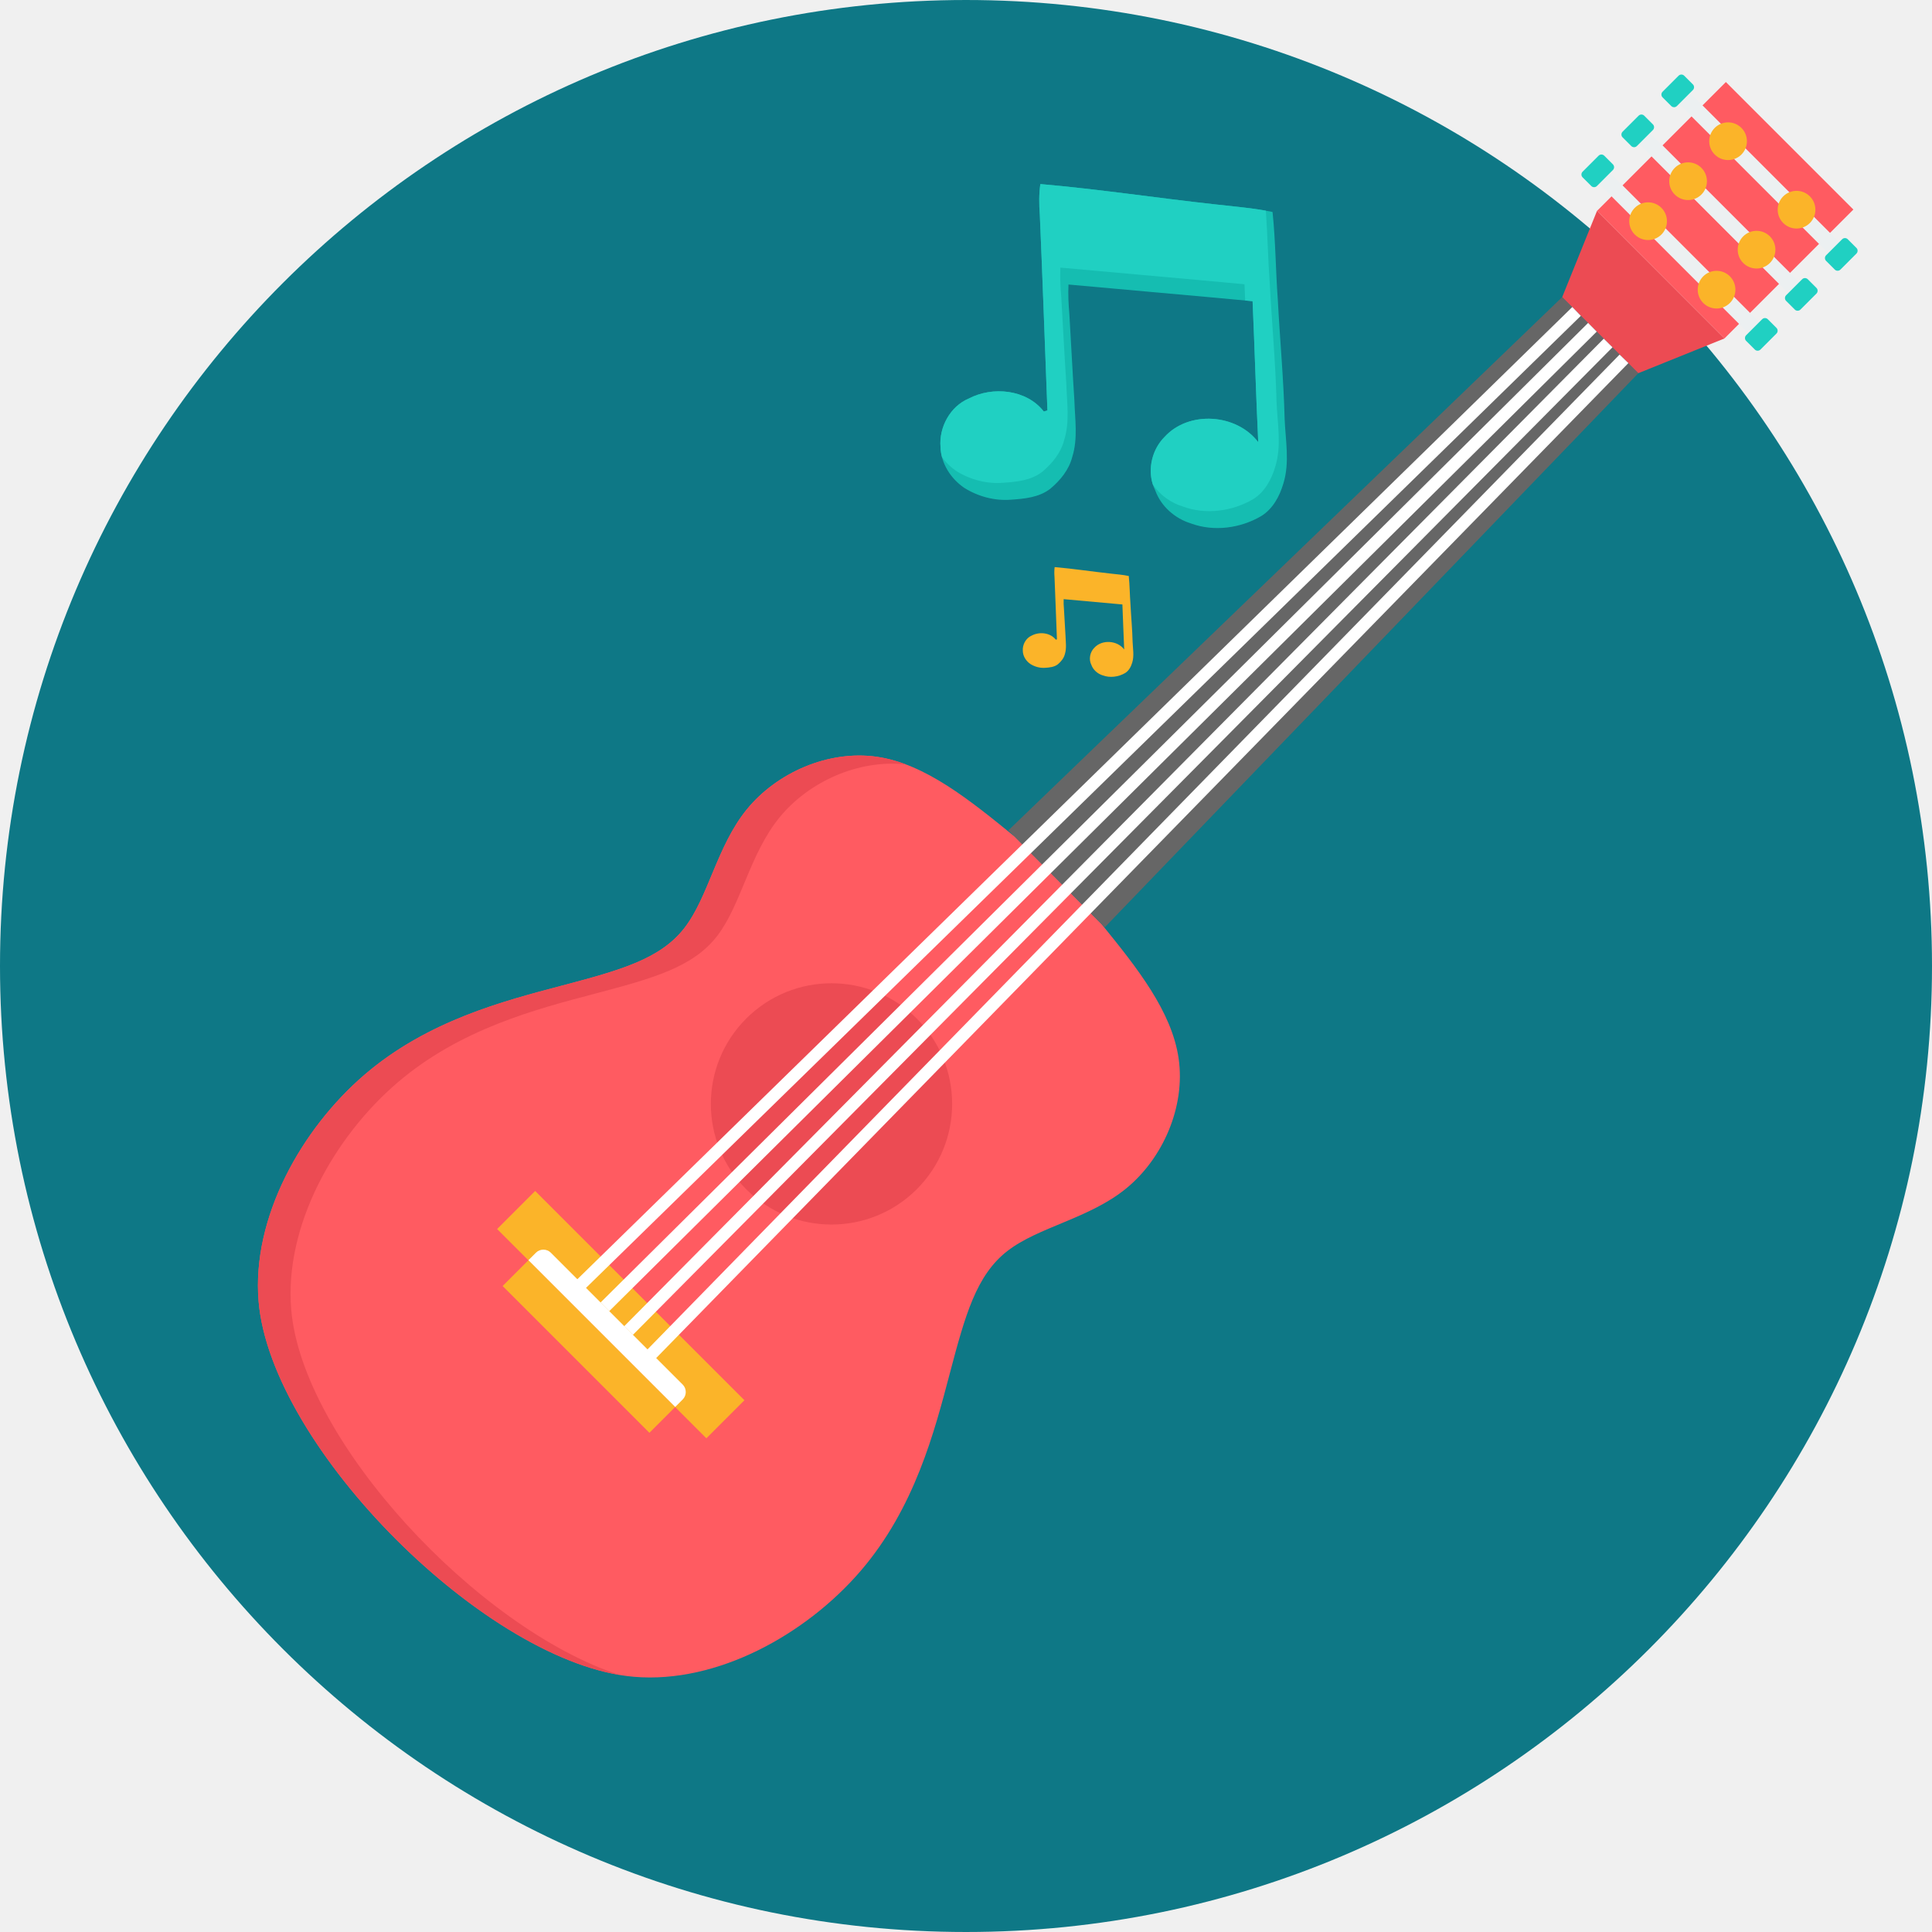
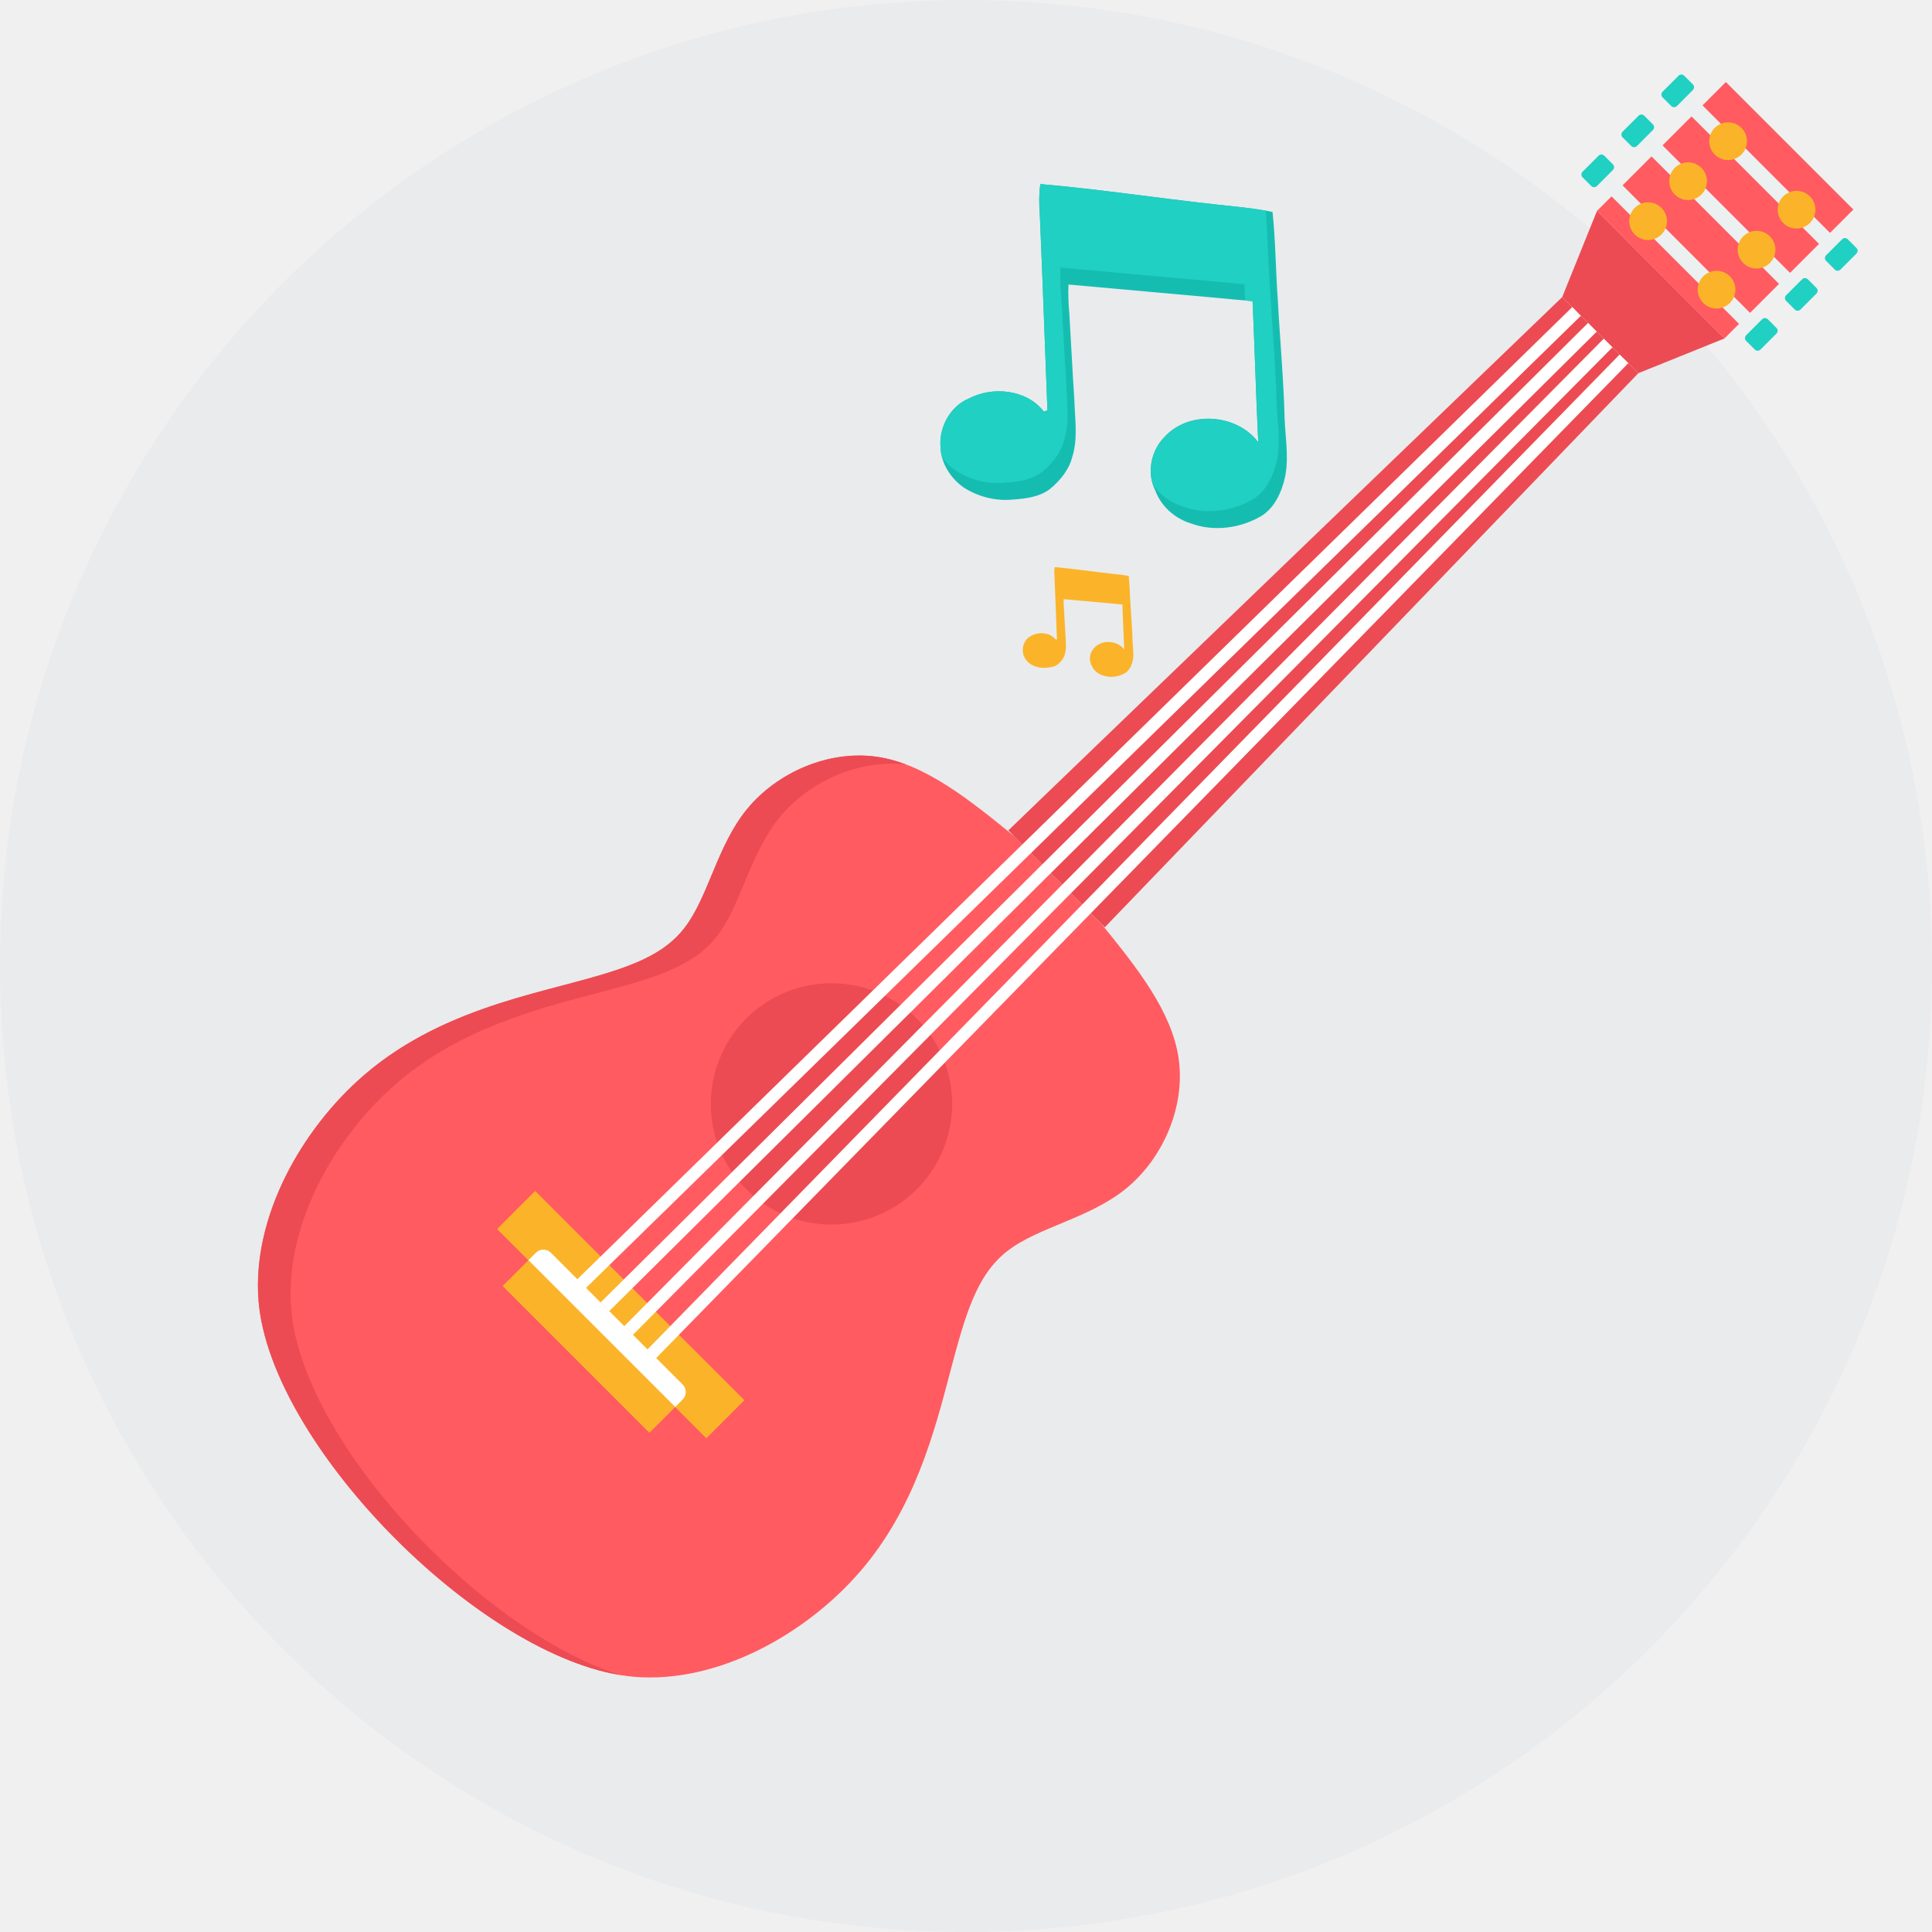
- <svg xmlns="http://www.w3.org/2000/svg" version="1.1" id="Layer_1" x="0px" y="0px" viewBox="0 0 512 512" style="enable-background:new 0 0 512 512;" xml:space="preserve">
-   <path style="fill:#0E7886;" d="M256.001,0.001c141.385,0,255.999,114.615,255.999,256S397.386,511.999,256.001,511.999  S0,397.385,0,256.001S114.616,0.001,256.001,0.001z" />
-   <path style="fill:#15BDB1;" d="M275.563,56.883c-0.213-2.695-0.244-5.422,0.138-8.105c15.522,1.353,30.941,3.698,46.436,5.395  c5.04,0.573,10.128,0.961,15.103,2.005c0.805,7.726,0.825,15.511,1.393,23.263c0.553,10.519,1.547,21.026,1.809,31.558  c0.227,5.689,1.386,11.554-0.329,17.119c-0.984,3.381-2.803,6.752-5.872,8.647c-5.526,3.243-12.56,4.194-18.629,1.953  c-4.225-1.3-7.914-4.51-9.434-8.704c-2.343-4.617-1.198-10.591,2.435-14.215c6.437-7.083,19.115-6.184,24.833,1.384  c-0.599-12.455-0.947-24.914-1.498-37.368c-16.253-1.521-32.527-2.928-48.786-4.412c-0.129,2.607,0.001,5.211,0.229,7.805  c0.456,7.628,0.829,15.261,1.331,22.882c0.147,4.992,0.976,10.118-0.556,14.988c-0.865,3.425-3.2,6.26-5.863,8.475  c-2.966,2.281-6.81,2.627-10.405,2.874c-4.317,0.342-8.695-0.851-12.346-3.131c-3.561-2.416-6.181-6.452-6.304-10.817  c-0.444-5.25,2.556-10.79,7.477-12.859c6.328-3.321,15.33-2.445,19.895,3.437c0.311-0.105,0.632-0.206,0.957-0.283  C276.903,91.476,276.31,74.172,275.563,56.883L275.563,56.883z" />
-   <path style="fill:#20D0C2;" d="M275.562,56.883c-0.212-2.695-0.242-5.422,0.142-8.105c15.521,1.353,30.939,3.699,46.434,5.396  c4.442,0.504,8.918,0.864,13.322,1.659c0.468,6.362,0.562,12.755,1.03,19.124c0.552,10.52,1.548,21.027,1.808,31.559  c0.231,5.689,1.387,11.553-0.328,17.119c-0.985,3.382-2.803,6.751-5.87,8.647c-5.53,3.242-12.562,4.194-18.633,1.953  c-3.181-0.981-6.065-3.048-7.941-5.802c-1.406-4.33-0.143-9.411,3.087-12.634c6.438-7.082,19.116-6.181,24.834,1.384  c-0.599-12.455-0.946-24.914-1.498-37.368l-1.963-0.184l-0.181-4.3c-16.253-1.521-32.527-2.925-48.787-4.412  c-0.129,2.607,0.002,5.212,0.227,7.806c0.458,7.627,0.83,15.26,1.333,22.881c0.148,4.992,0.976,10.12-0.556,14.988  c-0.864,3.427-3.2,6.263-5.864,8.478c-2.965,2.278-6.809,2.627-10.404,2.873c-4.314,0.342-8.695-0.851-12.346-3.132  c-1.446-0.982-2.739-2.231-3.772-3.664c-0.229-0.869-0.362-1.761-0.388-2.67c-0.446-5.25,2.556-10.79,7.478-12.859  c6.325-3.322,15.328-2.445,19.894,3.437c0.311-0.105,0.632-0.206,0.957-0.283C276.903,91.477,276.309,74.173,275.562,56.883  L275.562,56.883z" />
-   <path style="fill:#FF5B61;" d="M268.936,221.739c-11.885-9.676-23.77-19.352-36.558-21.187  c-12.793-1.837-26.489,4.168-34.447,13.925c-7.959,9.754-10.179,23.26-16.575,31.481c-6.396,8.221-16.967,11.156-32.378,15.226  c-15.411,4.069-35.659,9.27-52.386,23.639c-16.725,14.369-29.928,37.903-28.059,60.061c3.276,38.801,60.684,96.211,99.486,99.485  c22.158,1.87,45.693-11.334,60.06-28.059c14.369-16.725,19.571-36.975,23.639-52.386c4.07-15.409,7.005-25.98,15.226-32.377  c8.221-6.396,21.727-8.616,31.481-16.576c9.757-7.957,15.761-21.654,13.925-34.446c-1.783-12.428-10.968-24.003-20.364-35.551  C291.71,244.638,269.21,222.075,268.936,221.739L268.936,221.739z" />
-   <path style="fill:#666666;" d="M434.174,98.899l-20.172-20.17L267.228,220.053c2.609,2.656,20.398,20.493,25.551,25.69  L434.174,98.899L434.174,98.899z" />
-   <path style="fill:#FBB429;" d="M197.281,371.077l-55.457-55.457l-10.082,10.084l55.455,55.455L197.281,371.077z" />
-   <path style="fill:#EC4B53;" d="M434.174,98.899L423.525,88.25l-9.523-9.521l9.22-22.843l33.775,33.809L434.174,98.899  L434.174,98.899z" />
-   <path style="fill:#FF5B61;" d="M491.164,55.528l-33.791-33.791l-34.151,34.15c2.627,2.637,28.607,28.629,33.775,33.809  L491.164,55.528z" />
-   <path style="fill:#EC4B53;" d="M242.962,269.939c-12.485-12.484-32.728-12.484-45.215,0c-12.484,12.487-12.483,32.731,0,45.215  c12.487,12.484,32.728,12.484,45.215,0C255.446,302.668,255.446,282.426,242.962,269.939z" />
-   <path style="fill:#FBB429;" d="M178.939,372.861l-38.899-38.897l-6.843,6.842l38.899,38.898L178.939,372.861L178.939,372.861z" />
-   <path style="fill:#FFFFFF;" d="M178.939,372.861l-38.899-38.897l1.981-1.981c1.09-1.089,2.873-1.089,3.962,0l34.935,34.935  c1.09,1.09,1.09,2.873,0,3.962L178.939,372.861z" />
-   <path style="fill:#EC4B53;" d="M240.124,202.597c-12.53-1.437-25.776,4.511-33.55,14.039c-7.959,9.757-10.18,23.262-16.576,31.482  c-6.396,8.222-16.967,11.157-32.377,15.225c-15.41,4.07-35.66,9.273-52.385,23.64c-16.725,14.369-29.93,37.902-28.059,60.062  c2.937,34.811,49.445,84.598,86.999,96.834c-38.636-6.496-92.477-61.456-95.644-98.996c-0.946-11.217,1.97-22.787,7.249-33.342  c5.152-10.295,12.553-19.625,20.81-26.719c5.532-4.753,11.448-8.5,17.449-11.539c12.141-6.146,24.623-9.377,34.937-12.1  c15.411-4.07,25.982-7.005,32.378-15.226c6.396-8.221,8.616-21.727,16.575-31.481c7.958-9.757,21.654-15.761,34.447-13.925  C234.995,200.927,237.575,201.63,240.124,202.597L240.124,202.597z" />
-   <path style="fill:#FFFFFF;" d="M173.202,360.606l258.332-264.38l-2.328-2.26l-258.334,264.38L173.202,360.606z M154.555,342.03  L154.555,342.03l-2.26-2.33l264.38-258.332l2.26,2.328L154.555,342.03z M161.438,347.483L161.438,347.483l-2.286-2.309  L420.865,85.578l2.283,2.307L161.438,347.483z M167.728,353.749L167.728,353.749l-2.308-2.286l259.596-261.71l2.307,2.283  L167.728,353.749z" />
-   <path style="fill:#ECF0F1;" d="M489.487,66.228l-43.674-43.674l-2.919,2.92l43.673,43.673L489.487,66.228L489.487,66.228z" />
+ <svg xmlns="http://www.w3.org/2000/svg" version="1.1" id="Layer_1" x="0px" y="0px" viewBox="0 0 512 512" style="enable-background:new 0 0 512 512;" xml:space="preserve" width="512px" height="512px" class="">
  <g>
-     <path style="fill:#20D0C2;" d="M491.977,65.708l-2.303-2.304c-0.411-0.411-1.079-0.41-1.49,0.002l-4.245,4.244   c-0.41,0.411-0.411,1.081-0.004,1.49l2.304,2.304c0.411,0.409,1.081,0.41,1.492,0l4.245-4.246   C492.388,66.786,492.387,66.116,491.977,65.708z" />
-     <path style="fill:#20D0C2;" d="M448.636,22.366l-2.304-2.303c-0.409-0.411-1.077-0.409-1.49,0.001l-4.244,4.246   c-0.411,0.409-0.413,1.079-0.004,1.489l2.306,2.304c0.409,0.409,1.08,0.41,1.491,0l4.245-4.246   C449.046,23.447,449.046,22.776,448.636,22.366z" />
+     <path style="fill:#EAEBED" d="M256.001,0.001c141.385,0,255.999,114.615,255.999,256S397.386,511.999,256.001,511.999  S0,397.385,0,256.001S114.616,0.001,256.001,0.001z" data-original="#0E7886" class="active-path" data-old_color="#ECF0F1" />
+     <path style="fill:#15BDB1;" d="M275.563,56.883c-0.213-2.695-0.244-5.422,0.138-8.105c15.522,1.353,30.941,3.698,46.436,5.395  c5.04,0.573,10.128,0.961,15.103,2.005c0.805,7.726,0.825,15.511,1.393,23.263c0.553,10.519,1.547,21.026,1.809,31.558  c0.227,5.689,1.386,11.554-0.329,17.119c-0.984,3.381-2.803,6.752-5.872,8.647c-5.526,3.243-12.56,4.194-18.629,1.953  c-4.225-1.3-7.914-4.51-9.434-8.704c-2.343-4.617-1.198-10.591,2.435-14.215c6.437-7.083,19.115-6.184,24.833,1.384  c-0.599-12.455-0.947-24.914-1.498-37.368c-16.253-1.521-32.527-2.928-48.786-4.412c-0.129,2.607,0.001,5.211,0.229,7.805  c0.456,7.628,0.829,15.261,1.331,22.882c0.147,4.992,0.976,10.118-0.556,14.988c-0.865,3.425-3.2,6.26-5.863,8.475  c-2.966,2.281-6.81,2.627-10.405,2.874c-4.317,0.342-8.695-0.851-12.346-3.131c-3.561-2.416-6.181-6.452-6.304-10.817  c-0.444-5.25,2.556-10.79,7.477-12.859c6.328-3.321,15.33-2.445,19.895,3.437c0.311-0.105,0.632-0.206,0.957-0.283  C276.903,91.476,276.31,74.172,275.563,56.883L275.563,56.883z" data-original="#15BDB1" />
+     <path style="fill:#20D0C2;" d="M275.562,56.883c-0.212-2.695-0.242-5.422,0.142-8.105c15.521,1.353,30.939,3.699,46.434,5.396  c4.442,0.504,8.918,0.864,13.322,1.659c0.468,6.362,0.562,12.755,1.03,19.124c0.552,10.52,1.548,21.027,1.808,31.559  c0.231,5.689,1.387,11.553-0.328,17.119c-0.985,3.382-2.803,6.751-5.87,8.647c-5.53,3.242-12.562,4.194-18.633,1.953  c-3.181-0.981-6.065-3.048-7.941-5.802c-1.406-4.33-0.143-9.411,3.087-12.634c6.438-7.082,19.116-6.181,24.834,1.384  c-0.599-12.455-0.946-24.914-1.498-37.368l-1.963-0.184l-0.181-4.3c-16.253-1.521-32.527-2.925-48.787-4.412  c-0.129,2.607,0.002,5.212,0.227,7.806c0.458,7.627,0.83,15.26,1.333,22.881c0.148,4.992,0.976,10.12-0.556,14.988  c-0.864,3.427-3.2,6.263-5.864,8.478c-2.965,2.278-6.809,2.627-10.404,2.873c-4.314,0.342-8.695-0.851-12.346-3.132  c-1.446-0.982-2.739-2.231-3.772-3.664c-0.229-0.869-0.362-1.761-0.388-2.67c-0.446-5.25,2.556-10.79,7.478-12.859  c6.325-3.322,15.328-2.445,19.894,3.437c0.311-0.105,0.632-0.206,0.957-0.283C276.903,91.477,276.309,74.173,275.562,56.883  L275.562,56.883z" data-original="#20D0C2" />
+     <path style="fill:#FF5B61;" d="M268.936,221.739c-11.885-9.676-23.77-19.352-36.558-21.187  c-12.793-1.837-26.489,4.168-34.447,13.925c-7.959,9.754-10.179,23.26-16.575,31.481c-6.396,8.221-16.967,11.156-32.378,15.226  c-15.411,4.069-35.659,9.27-52.386,23.639c-16.725,14.369-29.928,37.903-28.059,60.061c3.276,38.801,60.684,96.211,99.486,99.485  c22.158,1.87,45.693-11.334,60.06-28.059c14.369-16.725,19.571-36.975,23.639-52.386c4.07-15.409,7.005-25.98,15.226-32.377  c8.221-6.396,21.727-8.616,31.481-16.576c9.757-7.957,15.761-21.654,13.925-34.446c-1.783-12.428-10.968-24.003-20.364-35.551  C291.71,244.638,269.21,222.075,268.936,221.739L268.936,221.739z" data-original="#FF5B61" class="" />
+     <path style="fill:#EC4B53" d="M434.174,98.899l-20.172-20.17L267.228,220.053c2.609,2.656,20.398,20.493,25.551,25.69  L434.174,98.899L434.174,98.899z" data-original="#666666" class="" data-old_color="#666666" />
+     <path style="fill:#FBB429;" d="M197.281,371.077l-55.457-55.457l-10.082,10.084l55.455,55.455L197.281,371.077z" data-original="#FBB429" class="" />
+     <path style="fill:#EC4B53" d="M434.174,98.899L423.525,88.25l-9.523-9.521l9.22-22.843l33.775,33.809L434.174,98.899  L434.174,98.899z" data-original="#EC4B53" class="" />
+     <path style="fill:#FF5B61;" d="M491.164,55.528l-33.791-33.791l-34.151,34.15c2.627,2.637,28.607,28.629,33.775,33.809  L491.164,55.528z" data-original="#FF5B61" class="" />
+     <path style="fill:#EC4B53" d="M242.962,269.939c-12.485-12.484-32.728-12.484-45.215,0c-12.484,12.487-12.483,32.731,0,45.215  c12.487,12.484,32.728,12.484,45.215,0C255.446,302.668,255.446,282.426,242.962,269.939z" data-original="#EC4B53" class="" />
+     <path style="fill:#FBB429;" d="M178.939,372.861l-38.899-38.897l-6.843,6.842l38.899,38.898L178.939,372.861L178.939,372.861z" data-original="#FBB429" class="" />
+     <path style="fill:#FFFFFF" d="M178.939,372.861l-38.899-38.897l1.981-1.981c1.09-1.089,2.873-1.089,3.962,0l34.935,34.935  c1.09,1.09,1.09,2.873,0,3.962L178.939,372.861z" data-original="#FFFFFF" class="" />
+     <path style="fill:#EC4B53" d="M240.124,202.597c-12.53-1.437-25.776,4.511-33.55,14.039c-7.959,9.757-10.18,23.262-16.576,31.482  c-6.396,8.222-16.967,11.157-32.377,15.225c-15.41,4.07-35.66,9.273-52.385,23.64c-16.725,14.369-29.93,37.902-28.059,60.062  c2.937,34.811,49.445,84.598,86.999,96.834c-38.636-6.496-92.477-61.456-95.644-98.996c-0.946-11.217,1.97-22.787,7.249-33.342  c5.152-10.295,12.553-19.625,20.81-26.719c5.532-4.753,11.448-8.5,17.449-11.539c12.141-6.146,24.623-9.377,34.937-12.1  c15.411-4.07,25.982-7.005,32.378-15.226c6.396-8.221,8.616-21.727,16.575-31.481c7.958-9.757,21.654-15.761,34.447-13.925  C234.995,200.927,237.575,201.63,240.124,202.597L240.124,202.597z" data-original="#EC4B53" class="" />
+     <path style="fill:#FFFFFF" d="M173.202,360.606l258.332-264.38l-2.328-2.26l-258.334,264.38L173.202,360.606z M154.555,342.03  L154.555,342.03l-2.26-2.33l264.38-258.332l2.26,2.328L154.555,342.03z M161.438,347.483L161.438,347.483l-2.286-2.309  L420.865,85.578l2.283,2.307L161.438,347.483z M167.728,353.749L167.728,353.749l-2.308-2.286l259.596-261.71l2.307,2.283  L167.728,353.749z" data-original="#FFFFFF" class="" />
+     <path style="fill:#ECF0F1" d="M489.487,66.228l-43.674-43.674l-2.919,2.92l43.673,43.673L489.487,66.228L489.487,66.228z" data-original="#ECF0F1" class="" />
+     <g>
+       <path style="fill:#20D0C2;" d="M491.977,65.708l-2.303-2.304c-0.411-0.411-1.079-0.41-1.49,0.002l-4.245,4.244   c-0.41,0.411-0.411,1.081-0.004,1.49l2.304,2.304c0.411,0.409,1.081,0.41,1.492,0l4.245-4.246   C492.388,66.786,492.387,66.116,491.977,65.708z" data-original="#20D0C2" />
+       <path style="fill:#20D0C2;" d="M448.636,22.366l-2.304-2.303c-0.409-0.411-1.077-0.409-1.49,0.001l-4.244,4.246   c-0.411,0.409-0.413,1.079-0.004,1.489l2.306,2.304c0.409,0.409,1.08,0.41,1.491,0l4.245-4.246   C449.046,23.447,449.046,22.776,448.636,22.366z" data-original="#20D0C2" />
+     </g>
+     <path style="fill:#ECF0F1" d="M478.89,76.824l-43.673-43.672l-2.921,2.92l43.675,43.673L478.89,76.824L478.89,76.824z" data-original="#ECF0F1" class="" />
+     <g>
+       <path style="fill:#20D0C2;" d="M481.381,76.304l-2.306-2.304c-0.409-0.409-1.079-0.408-1.49,0.004l-4.244,4.245   c-0.411,0.409-0.413,1.079-0.002,1.49l2.304,2.302c0.409,0.411,1.081,0.412,1.49,0l4.247-4.244   C481.79,77.385,481.789,76.714,481.381,76.304L481.381,76.304z" data-original="#20D0C2" />
+       <path style="fill:#20D0C2;" d="M438.04,32.964l-2.304-2.306c-0.411-0.409-1.08-0.409-1.49,0.004L430,34.906   c-0.409,0.411-0.41,1.081-0.001,1.489l2.303,2.304c0.411,0.411,1.082,0.411,1.491,0l4.247-4.244   C438.449,34.043,438.448,33.372,438.04,32.964L438.04,32.964z" data-original="#20D0C2" />
+     </g>
+     <path style="fill:#ECF0F1" d="M468.294,87.422l-43.675-43.673l-2.919,2.919l43.673,43.673L468.294,87.422L468.294,87.422z" data-original="#ECF0F1" class="" />
+     <g>
+       <path style="fill:#20D0C2;" d="M470.783,86.902l-2.303-2.304c-0.411-0.411-1.079-0.41-1.49,0.001l-4.246,4.245   c-0.409,0.41-0.41,1.081-0.002,1.49l2.304,2.304c0.411,0.409,1.081,0.41,1.492,0l4.245-4.246   C471.194,87.98,471.193,87.31,470.783,86.902z" data-original="#20D0C2" />
+       <path style="fill:#20D0C2;" d="M427.442,43.56l-2.304-2.303c-0.409-0.411-1.077-0.409-1.49,0.001l-4.244,4.246   c-0.411,0.409-0.411,1.079-0.004,1.489l2.306,2.304c0.409,0.409,1.08,0.411,1.491,0l4.245-4.246   C427.853,44.641,427.852,43.971,427.442,43.56z" data-original="#20D0C2" />
+     </g>
+     <g>
+       <path style="fill:#FBB429;" d="M479.635,52.037c-1.951-1.95-5.114-1.95-7.064,0c-1.952,1.951-1.952,5.115,0,7.064   c1.951,1.952,5.114,1.952,7.064,0C481.585,57.151,481.585,53.987,479.635,52.037z" data-original="#FBB429" class="" />
+       <path style="fill:#FBB429;" d="M461.488,33.891c-1.95-1.952-5.114-1.952-7.064,0c-1.95,1.95-1.95,5.114,0,7.065   c1.951,1.949,5.115,1.949,7.064,0C463.439,39.005,463.439,35.841,461.488,33.891z" data-original="#FBB429" class="" />
+       <path style="fill:#FBB429;" d="M469.037,62.635c-1.949-1.952-5.112-1.952-7.064,0c-1.95,1.949-1.95,5.112,0,7.064   c1.952,1.95,5.116,1.95,7.064,0C470.989,67.747,470.989,64.583,469.037,62.635z" data-original="#FBB429" class="" />
+       <path style="fill:#FBB429;" d="M450.892,44.487c-1.952-1.95-5.114-1.95-7.064,0c-1.952,1.952-1.952,5.116,0,7.065   c1.951,1.951,5.112,1.951,7.064,0C452.842,49.603,452.842,46.439,450.892,44.487z" data-original="#FBB429" class="" />
+       <path style="fill:#FBB429;" d="M458.441,73.231c-1.951-1.95-5.115-1.95-7.064,0c-1.952,1.951-1.952,5.115,0,7.064   c1.95,1.951,5.114,1.951,7.064,0C460.39,78.345,460.39,75.182,458.441,73.231z" data-original="#FBB429" class="" />
+       <path style="fill:#FBB429;" d="M440.294,55.085c-1.95-1.952-5.112-1.952-7.064,0c-1.95,1.95-1.95,5.114,0,7.065   c1.952,1.949,5.115,1.949,7.064,0C442.246,60.199,442.246,57.035,440.294,55.085z" data-original="#FBB429" class="" />
+       <path style="fill:#FBB429;" d="M279.454,152.87c-0.068-0.861-0.078-1.731,0.045-2.586c4.952,0.433,9.872,1.181,14.815,1.722   c1.609,0.181,3.233,0.307,4.82,0.639c0.256,2.465,0.262,4.951,0.446,7.424c0.174,3.357,0.493,6.708,0.576,10.068   c0.073,1.816,0.443,3.687-0.105,5.462c-0.314,1.081-0.896,2.156-1.874,2.761c-1.762,1.034-4.007,1.337-5.944,0.623   c-1.347-0.415-2.525-1.441-3.009-2.779c-0.749-1.471-0.383-3.378,0.777-4.535c2.053-2.26,6.1-1.973,7.922,0.442   c-0.19-3.974-0.302-7.948-0.477-11.924c-5.185-0.486-10.378-0.934-15.566-1.406c-0.041,0.832,0.001,1.662,0.072,2.489   c0.147,2.434,0.264,4.868,0.425,7.3c0.046,1.595,0.31,3.23-0.178,4.783c-0.276,1.094-1.022,1.998-1.871,2.705   c-0.945,0.727-2.174,0.837-3.319,0.916c-1.378,0.11-2.775-0.272-3.939-1c-1.136-0.771-1.973-2.058-2.011-3.45   c-0.143-1.676,0.813-3.443,2.386-4.104c2.018-1.059,4.891-0.779,6.348,1.096c0.099-0.032,0.2-0.065,0.305-0.088   C279.882,163.908,279.691,158.388,279.454,152.87L279.454,152.87z" data-original="#FBB429" class="" />
+     </g>
  </g>
-   <path style="fill:#ECF0F1;" d="M478.89,76.824l-43.673-43.672l-2.921,2.92l43.675,43.673L478.89,76.824L478.89,76.824z" />
-   <g>
-     <path style="fill:#20D0C2;" d="M481.381,76.304l-2.306-2.304c-0.409-0.409-1.079-0.408-1.49,0.004l-4.244,4.245   c-0.411,0.409-0.413,1.079-0.002,1.49l2.304,2.302c0.409,0.411,1.081,0.412,1.49,0l4.247-4.244   C481.79,77.385,481.789,76.714,481.381,76.304L481.381,76.304z" />
-     <path style="fill:#20D0C2;" d="M438.04,32.964l-2.304-2.306c-0.411-0.409-1.08-0.409-1.49,0.004L430,34.906   c-0.409,0.411-0.41,1.081-0.001,1.489l2.303,2.304c0.411,0.411,1.082,0.411,1.491,0l4.247-4.244   C438.449,34.043,438.448,33.372,438.04,32.964L438.04,32.964z" />
-   </g>
-   <path style="fill:#ECF0F1;" d="M468.294,87.422l-43.675-43.673l-2.919,2.919l43.673,43.673L468.294,87.422L468.294,87.422z" />
-   <g>
-     <path style="fill:#20D0C2;" d="M470.783,86.902l-2.303-2.304c-0.411-0.411-1.079-0.41-1.49,0.001l-4.246,4.245   c-0.409,0.41-0.41,1.081-0.002,1.49l2.304,2.304c0.411,0.409,1.081,0.41,1.492,0l4.245-4.246   C471.194,87.98,471.193,87.31,470.783,86.902z" />
-     <path style="fill:#20D0C2;" d="M427.442,43.56l-2.304-2.303c-0.409-0.411-1.077-0.409-1.49,0.001l-4.244,4.246   c-0.411,0.409-0.411,1.079-0.004,1.489l2.306,2.304c0.409,0.409,1.08,0.411,1.491,0l4.245-4.246   C427.853,44.641,427.852,43.971,427.442,43.56z" />
-   </g>
-   <g>
-     <path style="fill:#FBB429;" d="M479.635,52.037c-1.951-1.95-5.114-1.95-7.064,0c-1.952,1.951-1.952,5.115,0,7.064   c1.951,1.952,5.114,1.952,7.064,0C481.585,57.151,481.585,53.987,479.635,52.037z" />
-     <path style="fill:#FBB429;" d="M461.488,33.891c-1.95-1.952-5.114-1.952-7.064,0c-1.95,1.95-1.95,5.114,0,7.065   c1.951,1.949,5.115,1.949,7.064,0C463.439,39.005,463.439,35.841,461.488,33.891z" />
-     <path style="fill:#FBB429;" d="M469.037,62.635c-1.949-1.952-5.112-1.952-7.064,0c-1.95,1.949-1.95,5.112,0,7.064   c1.952,1.95,5.116,1.95,7.064,0C470.989,67.747,470.989,64.583,469.037,62.635z" />
-     <path style="fill:#FBB429;" d="M450.892,44.487c-1.952-1.95-5.114-1.95-7.064,0c-1.952,1.952-1.952,5.116,0,7.065   c1.951,1.951,5.112,1.951,7.064,0C452.842,49.603,452.842,46.439,450.892,44.487z" />
-     <path style="fill:#FBB429;" d="M458.441,73.231c-1.951-1.95-5.115-1.95-7.064,0c-1.952,1.951-1.952,5.115,0,7.064   c1.95,1.951,5.114,1.951,7.064,0C460.39,78.345,460.39,75.182,458.441,73.231z" />
-     <path style="fill:#FBB429;" d="M440.294,55.085c-1.95-1.952-5.112-1.952-7.064,0c-1.95,1.95-1.95,5.114,0,7.065   c1.952,1.949,5.115,1.949,7.064,0C442.246,60.199,442.246,57.035,440.294,55.085z" />
-     <path style="fill:#FBB429;" d="M279.454,152.87c-0.068-0.861-0.078-1.731,0.045-2.586c4.952,0.433,9.872,1.181,14.815,1.722   c1.609,0.181,3.233,0.307,4.82,0.639c0.256,2.465,0.262,4.951,0.446,7.424c0.174,3.357,0.493,6.708,0.576,10.068   c0.073,1.816,0.443,3.687-0.105,5.462c-0.314,1.081-0.896,2.156-1.874,2.761c-1.762,1.034-4.007,1.337-5.944,0.623   c-1.347-0.415-2.525-1.441-3.009-2.779c-0.749-1.471-0.383-3.378,0.777-4.535c2.053-2.26,6.1-1.973,7.922,0.442   c-0.19-3.974-0.302-7.948-0.477-11.924c-5.185-0.486-10.378-0.934-15.566-1.406c-0.041,0.832,0.001,1.662,0.072,2.489   c0.147,2.434,0.264,4.868,0.425,7.3c0.046,1.595,0.31,3.23-0.178,4.783c-0.276,1.094-1.022,1.998-1.871,2.705   c-0.945,0.727-2.174,0.837-3.319,0.916c-1.378,0.11-2.775-0.272-3.939-1c-1.136-0.771-1.973-2.058-2.011-3.45   c-0.143-1.676,0.813-3.443,2.386-4.104c2.018-1.059,4.891-0.779,6.348,1.096c0.099-0.032,0.2-0.065,0.305-0.088   C279.882,163.908,279.691,158.388,279.454,152.87L279.454,152.87z" />
-   </g>
-   <g>
- </g>
-   <g>
- </g>
-   <g>
- </g>
-   <g>
- </g>
-   <g>
- </g>
-   <g>
- </g>
-   <g>
- </g>
-   <g>
- </g>
-   <g>
- </g>
-   <g>
- </g>
-   <g>
- </g>
-   <g>
- </g>
-   <g>
- </g>
-   <g>
- </g>
-   <g>
- </g>
</svg>
